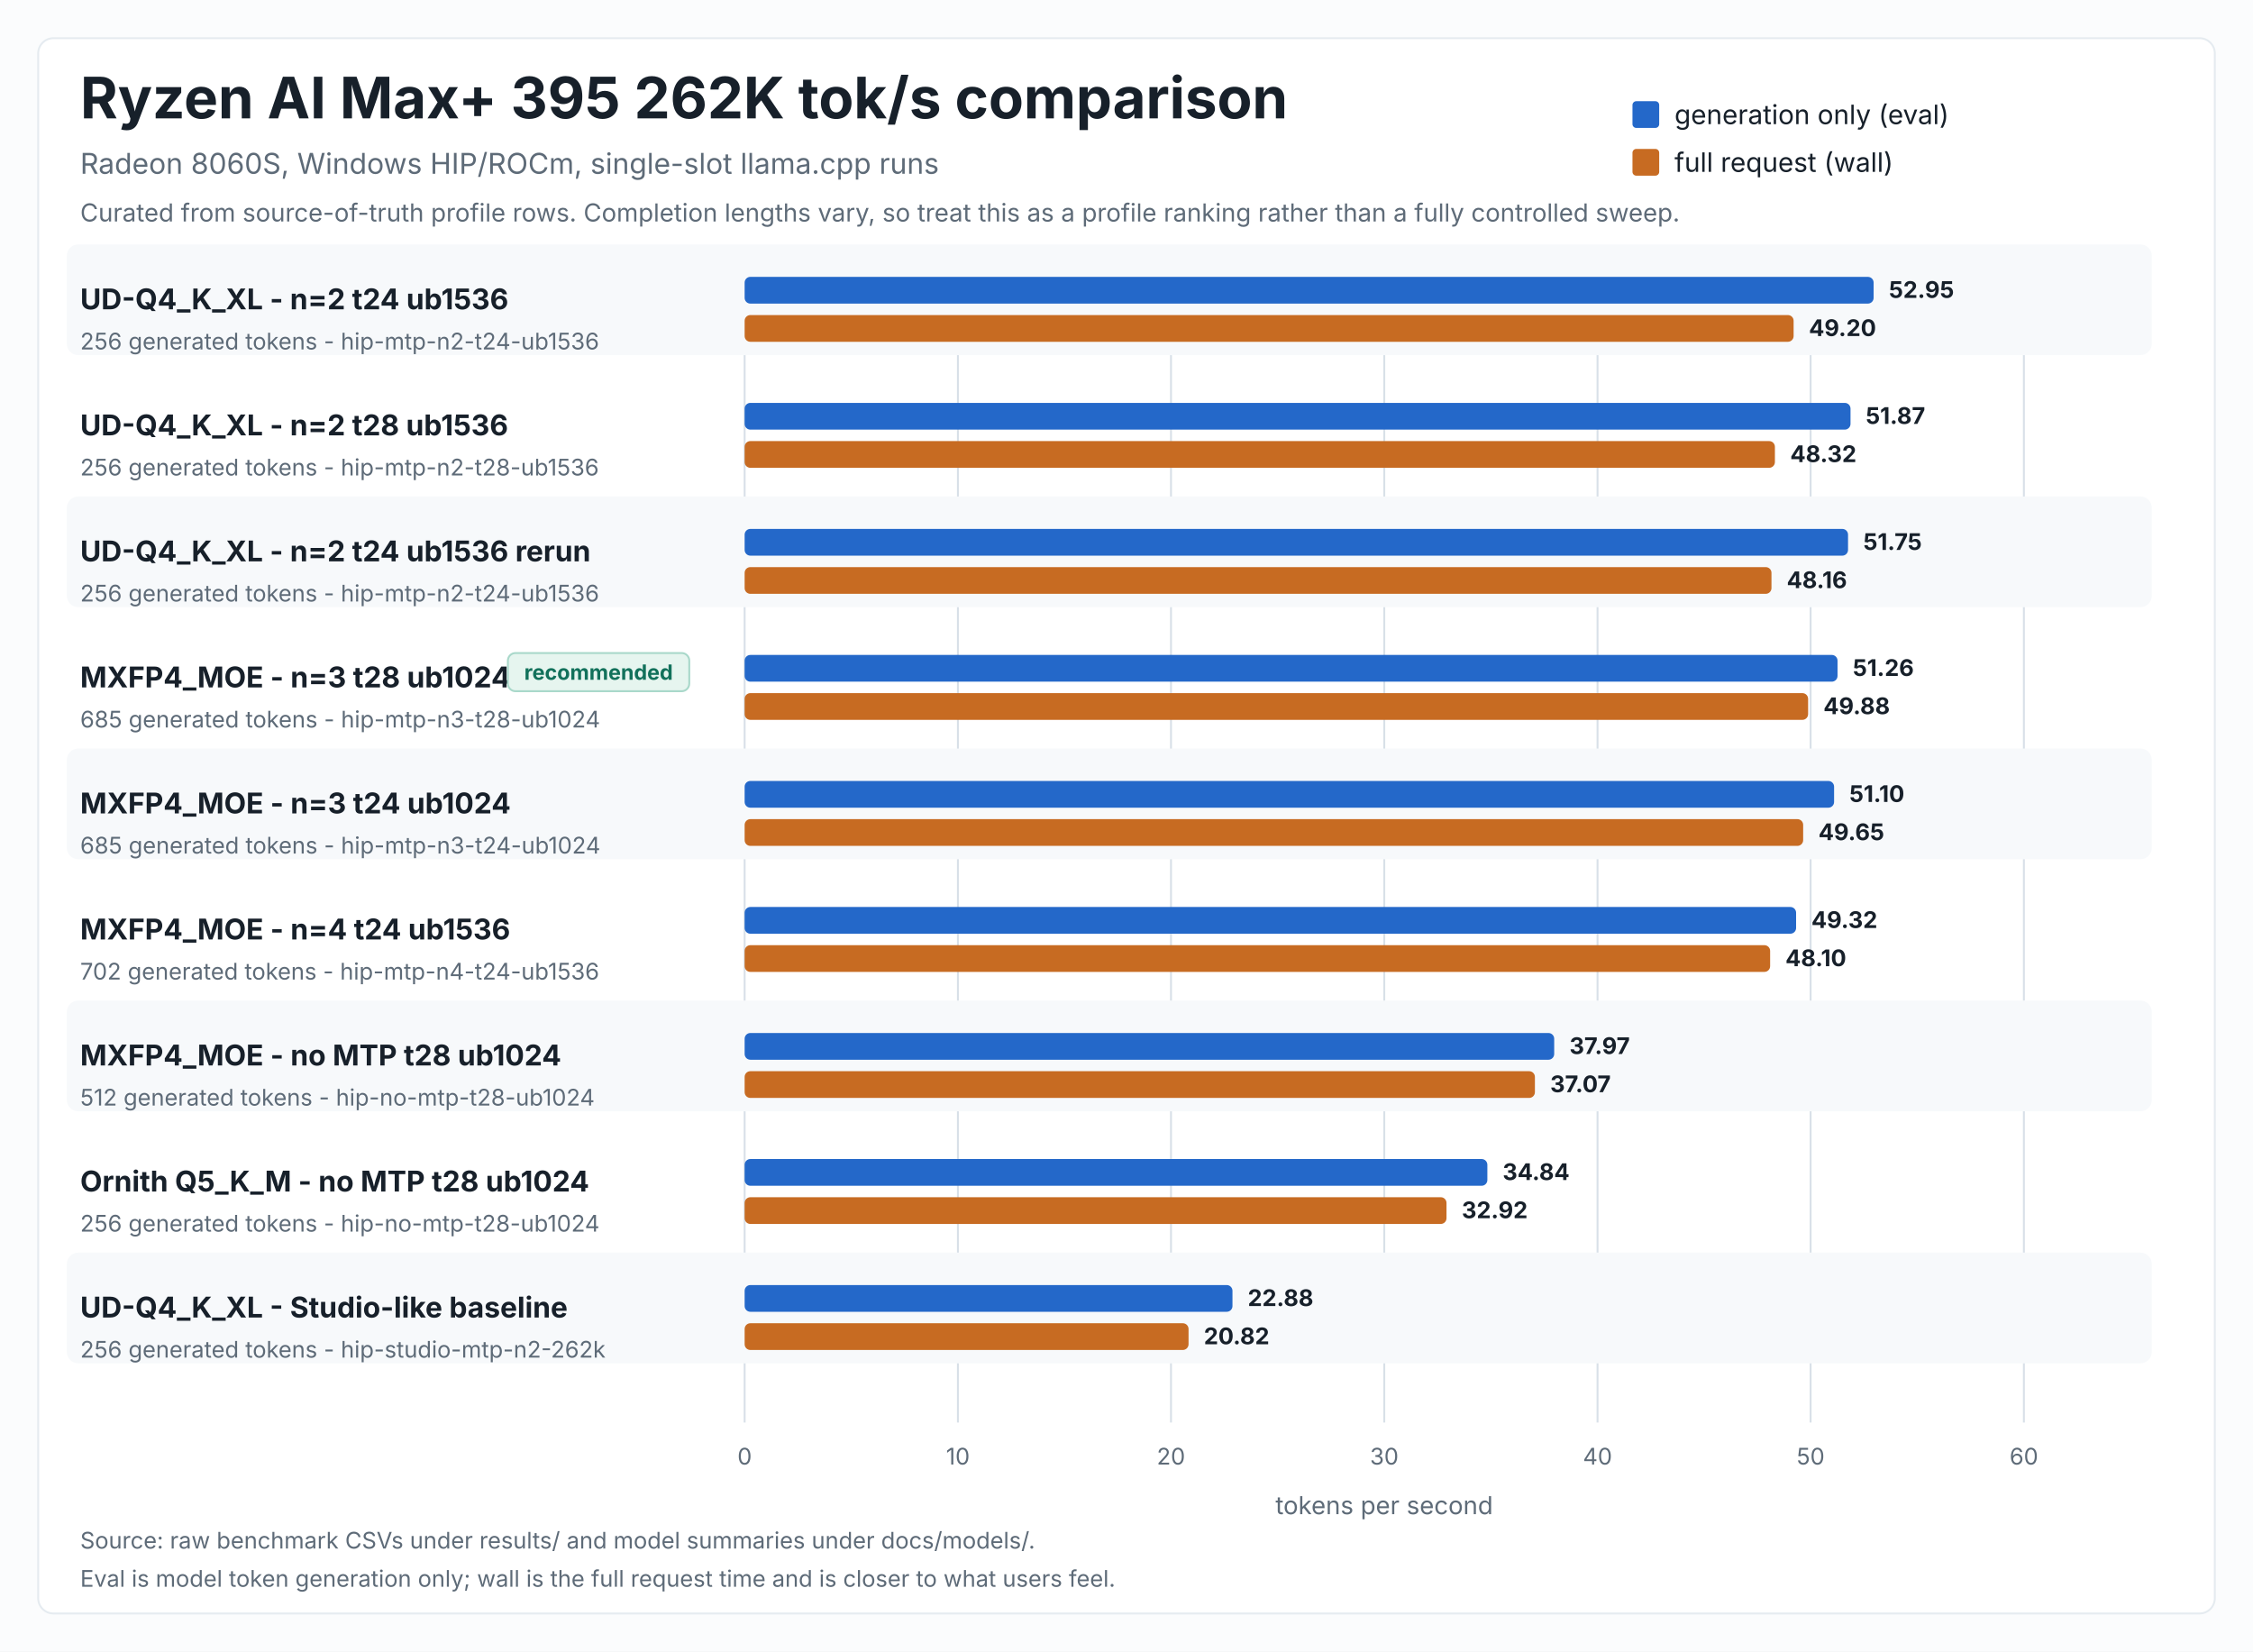
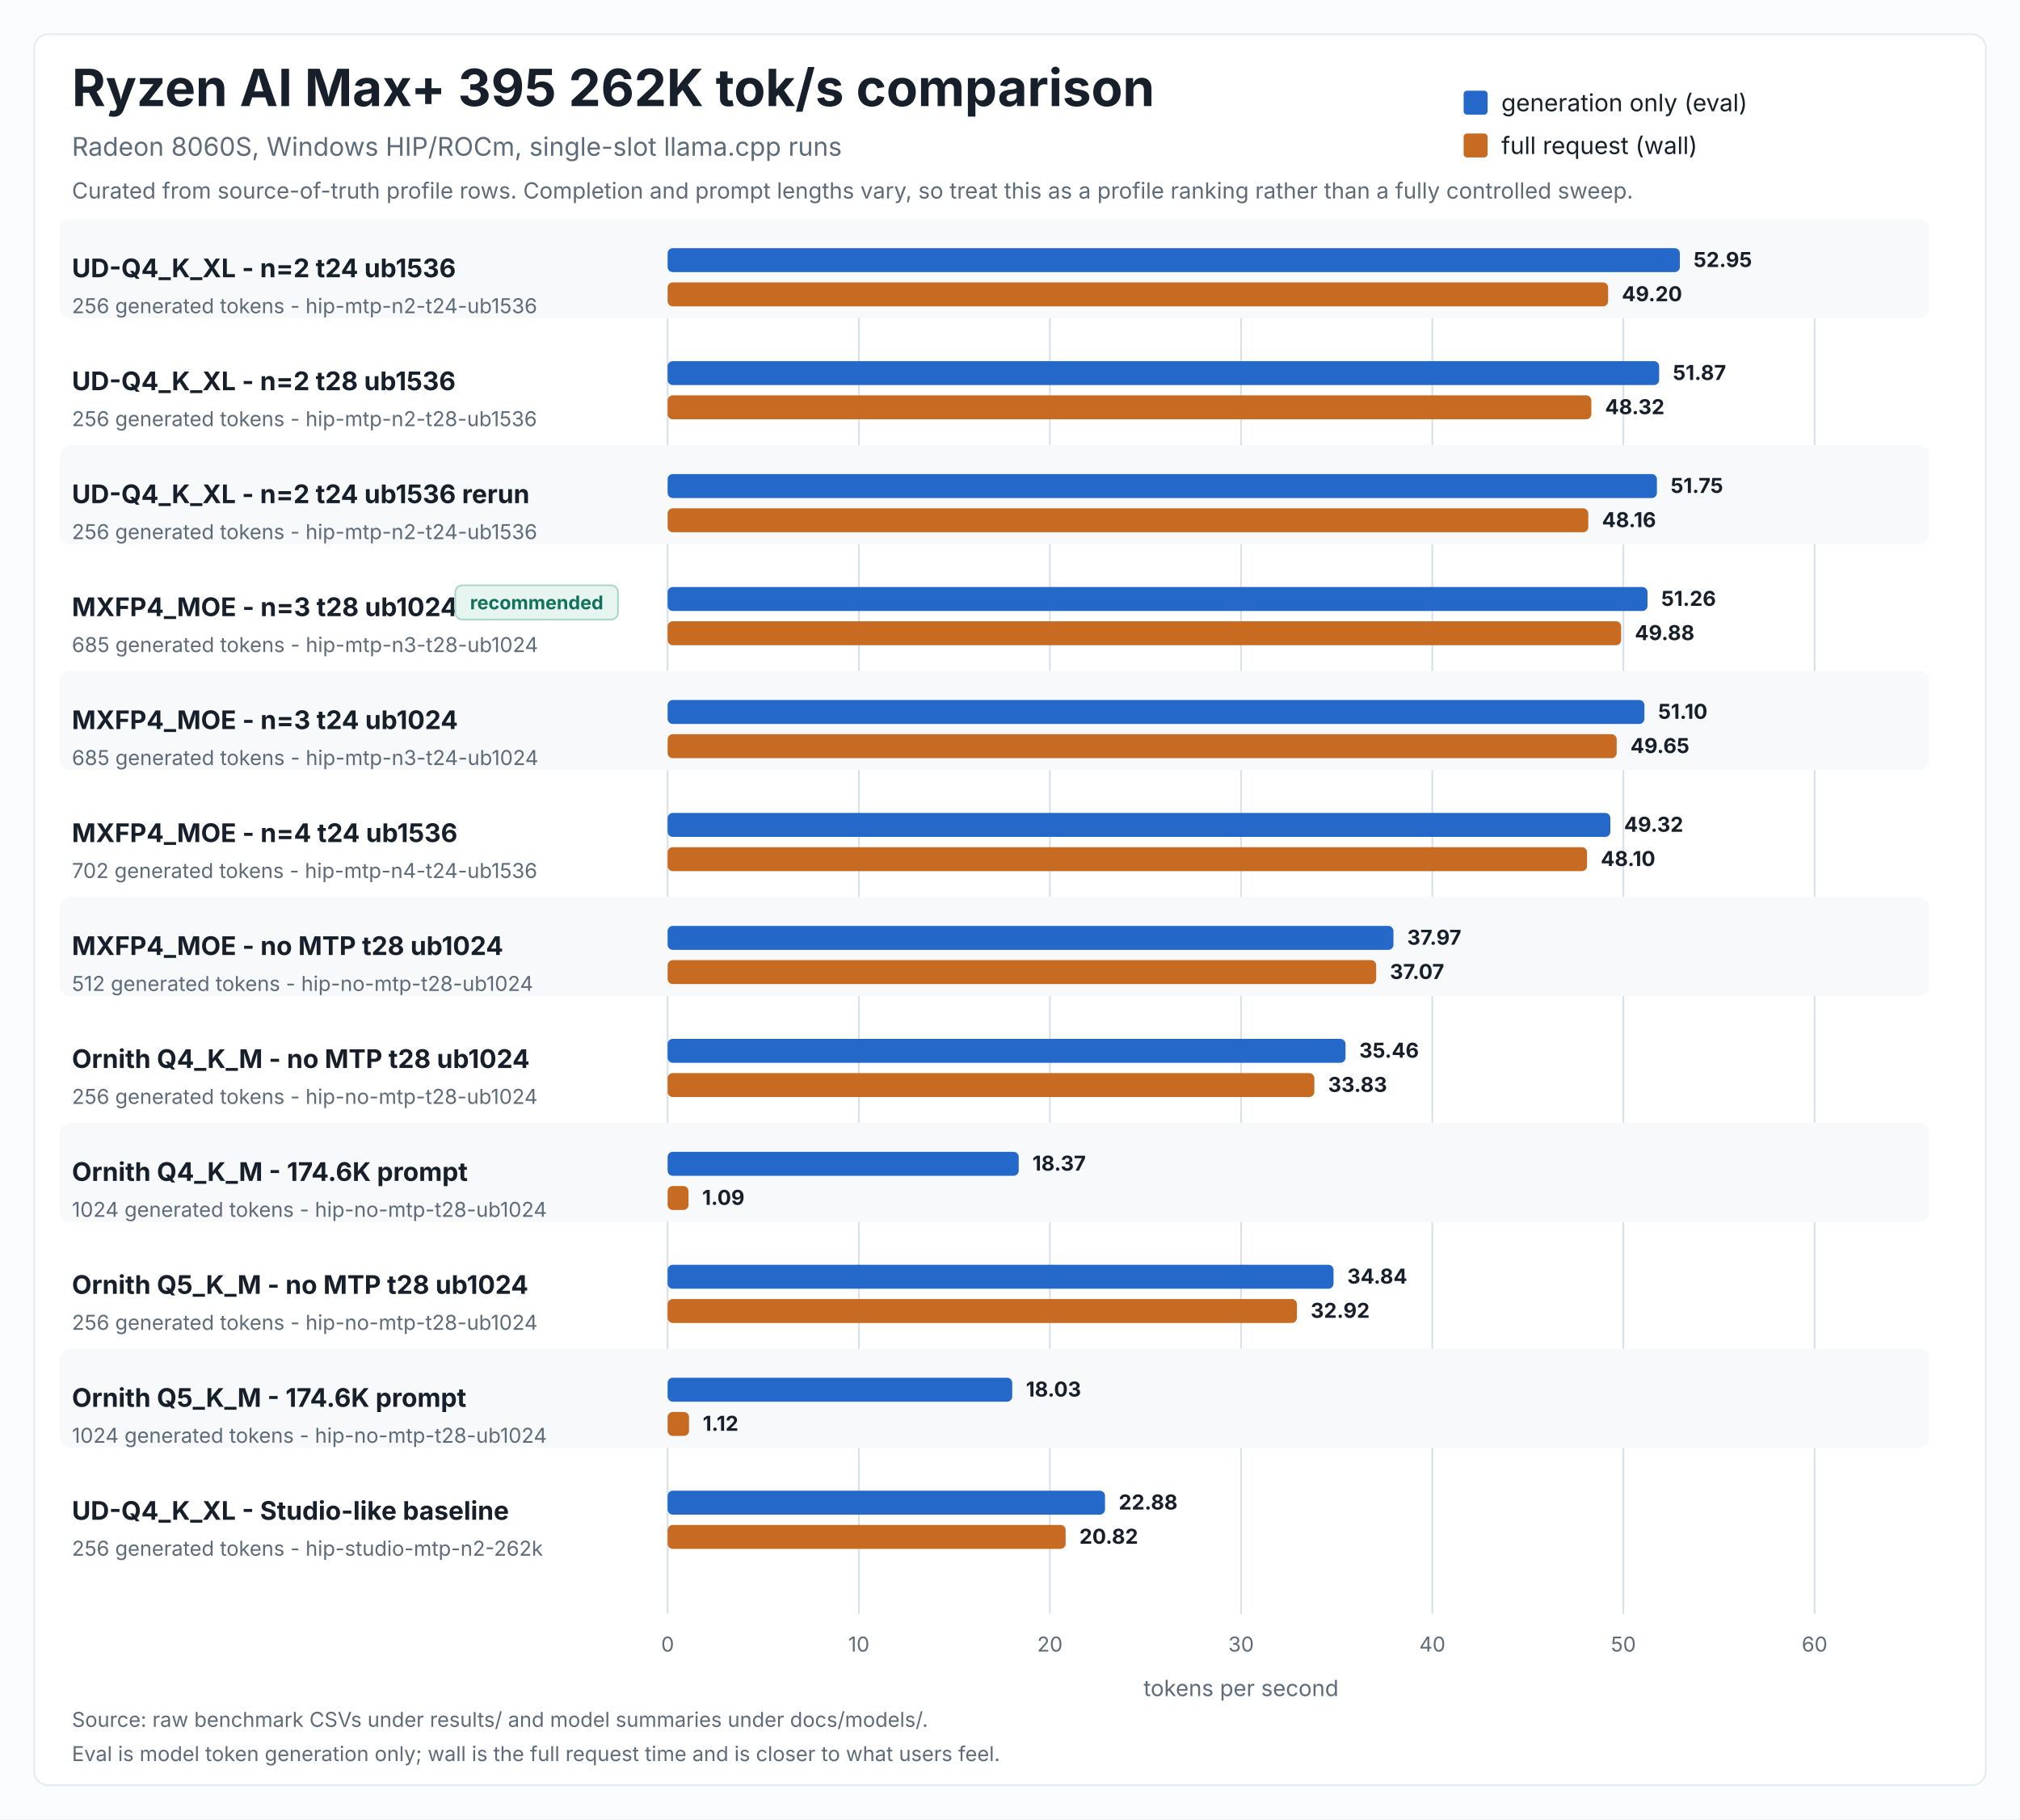
- <svg xmlns="http://www.w3.org/2000/svg" width="1180" height="865" viewBox="0 0 1180 865" role="img" aria-labelledby="title desc">
-   <rect width="1180" height="865" fill="#fbfcfd" />
-   <rect x="20" y="20" width="1140" height="825" rx="8" fill="#ffffff" stroke="#e5ebf0" />
+ <svg xmlns="http://www.w3.org/2000/svg" width="1180" height="1063" viewBox="0 0 1180 1063" role="img" aria-labelledby="title desc">
+   <rect width="1180" height="1063" fill="#fbfcfd" />
+   <rect x="20" y="20" width="1140" height="1023" rx="8" fill="#ffffff" stroke="#e5ebf0" />
  <text x="42" y="62" font-family="Inter, Segoe UI, Arial, sans-serif" font-size="30" font-weight="700" fill="#17202a">Ryzen AI Max+ 395 262K tok/s comparison</text>
  <text x="42" y="91" font-family="Inter, Segoe UI, Arial, sans-serif" font-size="15" fill="#5e6b78">Radeon 8060S, Windows HIP/ROCm, single-slot llama.cpp runs</text>
-   <text x="42" y="116" font-family="Inter, Segoe UI, Arial, sans-serif" font-size="13" fill="#5e6b78">Curated from source-of-truth profile rows. Completion lengths vary, so treat this as a profile ranking rather than a fully controlled sweep.</text>
+   <text x="42" y="116" font-family="Inter, Segoe UI, Arial, sans-serif" font-size="13" fill="#5e6b78">Curated from source-of-truth profile rows. Completion and prompt lengths vary, so treat this as a profile ranking rather than a fully controlled sweep.</text>
  <rect x="855" y="53" width="14" height="14" rx="2" fill="#2468c9" />
  <text x="877" y="65" font-family="Inter, Segoe UI, Arial, sans-serif" font-size="14" fill="#17202a">generation only (eval)</text>
  <rect x="855" y="78" width="14" height="14" rx="2" fill="#c76b22" />
  <text x="877" y="90" font-family="Inter, Segoe UI, Arial, sans-serif" font-size="14" fill="#17202a">full request (wall)</text>
-   <line x1="390.0" y1="136" x2="390.0" y2="745" stroke="#d8e0e8" stroke-width="1" />
-   <text x="390.0" y="767" text-anchor="middle" font-family="Inter, Segoe UI, Arial, sans-serif" font-size="12" fill="#5e6b78">0</text>
-   <line x1="501.7" y1="136" x2="501.7" y2="745" stroke="#d8e0e8" stroke-width="1" />
-   <text x="501.7" y="767" text-anchor="middle" font-family="Inter, Segoe UI, Arial, sans-serif" font-size="12" fill="#5e6b78">10</text>
-   <line x1="613.3" y1="136" x2="613.3" y2="745" stroke="#d8e0e8" stroke-width="1" />
-   <text x="613.3" y="767" text-anchor="middle" font-family="Inter, Segoe UI, Arial, sans-serif" font-size="12" fill="#5e6b78">20</text>
-   <line x1="725.0" y1="136" x2="725.0" y2="745" stroke="#d8e0e8" stroke-width="1" />
-   <text x="725.0" y="767" text-anchor="middle" font-family="Inter, Segoe UI, Arial, sans-serif" font-size="12" fill="#5e6b78">30</text>
-   <line x1="836.7" y1="136" x2="836.7" y2="745" stroke="#d8e0e8" stroke-width="1" />
-   <text x="836.7" y="767" text-anchor="middle" font-family="Inter, Segoe UI, Arial, sans-serif" font-size="12" fill="#5e6b78">40</text>
-   <line x1="948.3" y1="136" x2="948.3" y2="745" stroke="#d8e0e8" stroke-width="1" />
-   <text x="948.3" y="767" text-anchor="middle" font-family="Inter, Segoe UI, Arial, sans-serif" font-size="12" fill="#5e6b78">50</text>
-   <line x1="1060.0" y1="136" x2="1060.0" y2="745" stroke="#d8e0e8" stroke-width="1" />
-   <text x="1060.0" y="767" text-anchor="middle" font-family="Inter, Segoe UI, Arial, sans-serif" font-size="12" fill="#5e6b78">60</text>
-   <text x="725.0" y="793" text-anchor="middle" font-family="Inter, Segoe UI, Arial, sans-serif" font-size="13" fill="#5e6b78">tokens per second</text>
+   <line x1="390.0" y1="136" x2="390.0" y2="943" stroke="#d8e0e8" stroke-width="1" />
+   <text x="390.0" y="965" text-anchor="middle" font-family="Inter, Segoe UI, Arial, sans-serif" font-size="12" fill="#5e6b78">0</text>
+   <line x1="501.7" y1="136" x2="501.7" y2="943" stroke="#d8e0e8" stroke-width="1" />
+   <text x="501.7" y="965" text-anchor="middle" font-family="Inter, Segoe UI, Arial, sans-serif" font-size="12" fill="#5e6b78">10</text>
+   <line x1="613.3" y1="136" x2="613.3" y2="943" stroke="#d8e0e8" stroke-width="1" />
+   <text x="613.3" y="965" text-anchor="middle" font-family="Inter, Segoe UI, Arial, sans-serif" font-size="12" fill="#5e6b78">20</text>
+   <line x1="725.0" y1="136" x2="725.0" y2="943" stroke="#d8e0e8" stroke-width="1" />
+   <text x="725.0" y="965" text-anchor="middle" font-family="Inter, Segoe UI, Arial, sans-serif" font-size="12" fill="#5e6b78">30</text>
+   <line x1="836.7" y1="136" x2="836.7" y2="943" stroke="#d8e0e8" stroke-width="1" />
+   <text x="836.7" y="965" text-anchor="middle" font-family="Inter, Segoe UI, Arial, sans-serif" font-size="12" fill="#5e6b78">40</text>
+   <line x1="948.3" y1="136" x2="948.3" y2="943" stroke="#d8e0e8" stroke-width="1" />
+   <text x="948.3" y="965" text-anchor="middle" font-family="Inter, Segoe UI, Arial, sans-serif" font-size="12" fill="#5e6b78">50</text>
+   <line x1="1060.0" y1="136" x2="1060.0" y2="943" stroke="#d8e0e8" stroke-width="1" />
+   <text x="1060.0" y="965" text-anchor="middle" font-family="Inter, Segoe UI, Arial, sans-serif" font-size="12" fill="#5e6b78">60</text>
+   <text x="725.0" y="991" text-anchor="middle" font-family="Inter, Segoe UI, Arial, sans-serif" font-size="13" fill="#5e6b78">tokens per second</text>
  <rect x="35" y="128" width="1092" height="58" rx="6" fill="#f7f9fb" />
  <text x="42" y="162" font-family="Inter, Segoe UI, Arial, sans-serif" font-size="15" font-weight="650" fill="#17202a">UD-Q4_K_XL - n=2 t24 ub1536</text>
  <text x="42" y="183" font-family="Inter, Segoe UI, Arial, sans-serif" font-size="12" fill="#5e6b78">256 generated tokens - hip-mtp-n2-t24-ub1536</text>
  <rect x="390" y="145" width="591.3" height="14" rx="3" fill="#2468c9" />
  <rect x="390" y="165" width="549.4" height="14" rx="3" fill="#c76b22" />
  <text x="989.3" y="156" font-family="Inter, Segoe UI, Arial, sans-serif" font-size="12" font-weight="650" fill="#17202a">52.95</text>
  <text x="947.4" y="176" font-family="Inter, Segoe UI, Arial, sans-serif" font-size="12" font-weight="650" fill="#17202a">49.20</text>
  <text x="42" y="228" font-family="Inter, Segoe UI, Arial, sans-serif" font-size="15" font-weight="650" fill="#17202a">UD-Q4_K_XL - n=2 t28 ub1536</text>
  <text x="42" y="249" font-family="Inter, Segoe UI, Arial, sans-serif" font-size="12" fill="#5e6b78">256 generated tokens - hip-mtp-n2-t28-ub1536</text>
  <rect x="390" y="211" width="579.2" height="14" rx="3" fill="#2468c9" />
  <rect x="390" y="231" width="539.6" height="14" rx="3" fill="#c76b22" />
  <text x="977.2" y="222" font-family="Inter, Segoe UI, Arial, sans-serif" font-size="12" font-weight="650" fill="#17202a">51.87</text>
  <text x="937.6" y="242" font-family="Inter, Segoe UI, Arial, sans-serif" font-size="12" font-weight="650" fill="#17202a">48.32</text>
  <rect x="35" y="260" width="1092" height="58" rx="6" fill="#f7f9fb" />
  <text x="42" y="294" font-family="Inter, Segoe UI, Arial, sans-serif" font-size="15" font-weight="650" fill="#17202a">UD-Q4_K_XL - n=2 t24 ub1536 rerun</text>
  <text x="42" y="315" font-family="Inter, Segoe UI, Arial, sans-serif" font-size="12" fill="#5e6b78">256 generated tokens - hip-mtp-n2-t24-ub1536</text>
  <rect x="390" y="277" width="577.9" height="14" rx="3" fill="#2468c9" />
  <rect x="390" y="297" width="537.8" height="14" rx="3" fill="#c76b22" />
  <text x="975.9" y="288" font-family="Inter, Segoe UI, Arial, sans-serif" font-size="12" font-weight="650" fill="#17202a">51.75</text>
  <text x="935.8" y="308" font-family="Inter, Segoe UI, Arial, sans-serif" font-size="12" font-weight="650" fill="#17202a">48.16</text>
  <text x="42" y="360" font-family="Inter, Segoe UI, Arial, sans-serif" font-size="15" font-weight="650" fill="#17202a">MXFP4_MOE - n=3 t28 ub1024</text>
  <text x="42" y="381" font-family="Inter, Segoe UI, Arial, sans-serif" font-size="12" fill="#5e6b78">685 generated tokens - hip-mtp-n3-t28-ub1024</text>
  <rect x="266" y="342" width="95" height="20" rx="4" fill="#e6f5ef" stroke="#a9d8ca" />
  <text x="313.5" y="356" text-anchor="middle" font-family="Inter, Segoe UI, Arial, sans-serif" font-size="11" font-weight="650" fill="#12715b">recommended</text>
  <rect x="390" y="343" width="572.4" height="14" rx="3" fill="#2468c9" />
  <rect x="390" y="363" width="557.0" height="14" rx="3" fill="#c76b22" />
  <text x="970.4" y="354" font-family="Inter, Segoe UI, Arial, sans-serif" font-size="12" font-weight="650" fill="#17202a">51.26</text>
  <text x="955.0" y="374" font-family="Inter, Segoe UI, Arial, sans-serif" font-size="12" font-weight="650" fill="#17202a">49.88</text>
  <rect x="35" y="392" width="1092" height="58" rx="6" fill="#f7f9fb" />
  <text x="42" y="426" font-family="Inter, Segoe UI, Arial, sans-serif" font-size="15" font-weight="650" fill="#17202a">MXFP4_MOE - n=3 t24 ub1024</text>
  <text x="42" y="447" font-family="Inter, Segoe UI, Arial, sans-serif" font-size="12" fill="#5e6b78">685 generated tokens - hip-mtp-n3-t24-ub1024</text>
  <rect x="390" y="409" width="570.6" height="14" rx="3" fill="#2468c9" />
  <rect x="390" y="429" width="554.4" height="14" rx="3" fill="#c76b22" />
  <text x="968.6" y="420" font-family="Inter, Segoe UI, Arial, sans-serif" font-size="12" font-weight="650" fill="#17202a">51.10</text>
  <text x="952.4" y="440" font-family="Inter, Segoe UI, Arial, sans-serif" font-size="12" font-weight="650" fill="#17202a">49.65</text>
  <text x="42" y="492" font-family="Inter, Segoe UI, Arial, sans-serif" font-size="15" font-weight="650" fill="#17202a">MXFP4_MOE - n=4 t24 ub1536</text>
  <text x="42" y="513" font-family="Inter, Segoe UI, Arial, sans-serif" font-size="12" fill="#5e6b78">702 generated tokens - hip-mtp-n4-t24-ub1536</text>
  <rect x="390" y="475" width="550.7" height="14" rx="3" fill="#2468c9" />
  <rect x="390" y="495" width="537.1" height="14" rx="3" fill="#c76b22" />
  <text x="948.7" y="486" font-family="Inter, Segoe UI, Arial, sans-serif" font-size="12" font-weight="650" fill="#17202a">49.32</text>
  <text x="935.1" y="506" font-family="Inter, Segoe UI, Arial, sans-serif" font-size="12" font-weight="650" fill="#17202a">48.10</text>
  <rect x="35" y="524" width="1092" height="58" rx="6" fill="#f7f9fb" />
  <text x="42" y="558" font-family="Inter, Segoe UI, Arial, sans-serif" font-size="15" font-weight="650" fill="#17202a">MXFP4_MOE - no MTP t28 ub1024</text>
  <text x="42" y="579" font-family="Inter, Segoe UI, Arial, sans-serif" font-size="12" fill="#5e6b78">512 generated tokens - hip-no-mtp-t28-ub1024</text>
  <rect x="390" y="541" width="424.0" height="14" rx="3" fill="#2468c9" />
  <rect x="390" y="561" width="413.9" height="14" rx="3" fill="#c76b22" />
  <text x="822.0" y="552" font-family="Inter, Segoe UI, Arial, sans-serif" font-size="12" font-weight="650" fill="#17202a">37.97</text>
  <text x="811.9" y="572" font-family="Inter, Segoe UI, Arial, sans-serif" font-size="12" font-weight="650" fill="#17202a">37.07</text>
-   <text x="42" y="624" font-family="Inter, Segoe UI, Arial, sans-serif" font-size="15" font-weight="650" fill="#17202a">Ornith Q5_K_M - no MTP t28 ub1024</text>
+   <text x="42" y="624" font-family="Inter, Segoe UI, Arial, sans-serif" font-size="15" font-weight="650" fill="#17202a">Ornith Q4_K_M - no MTP t28 ub1024</text>
  <text x="42" y="645" font-family="Inter, Segoe UI, Arial, sans-serif" font-size="12" fill="#5e6b78">256 generated tokens - hip-no-mtp-t28-ub1024</text>
-   <rect x="390" y="607" width="389.0" height="14" rx="3" fill="#2468c9" />
-   <rect x="390" y="627" width="367.6" height="14" rx="3" fill="#c76b22" />
-   <text x="787.0" y="618" font-family="Inter, Segoe UI, Arial, sans-serif" font-size="12" font-weight="650" fill="#17202a">34.84</text>
-   <text x="765.6" y="638" font-family="Inter, Segoe UI, Arial, sans-serif" font-size="12" font-weight="650" fill="#17202a">32.92</text>
+   <rect x="390" y="607" width="396.0" height="14" rx="3" fill="#2468c9" />
+   <rect x="390" y="627" width="377.8" height="14" rx="3" fill="#c76b22" />
+   <text x="794.0" y="618" font-family="Inter, Segoe UI, Arial, sans-serif" font-size="12" font-weight="650" fill="#17202a">35.46</text>
+   <text x="775.8" y="638" font-family="Inter, Segoe UI, Arial, sans-serif" font-size="12" font-weight="650" fill="#17202a">33.83</text>
  <rect x="35" y="656" width="1092" height="58" rx="6" fill="#f7f9fb" />
-   <text x="42" y="690" font-family="Inter, Segoe UI, Arial, sans-serif" font-size="15" font-weight="650" fill="#17202a">UD-Q4_K_XL - Studio-like baseline</text>
-   <text x="42" y="711" font-family="Inter, Segoe UI, Arial, sans-serif" font-size="12" fill="#5e6b78">256 generated tokens - hip-studio-mtp-n2-262k</text>
-   <rect x="390" y="673" width="255.5" height="14" rx="3" fill="#2468c9" />
-   <rect x="390" y="693" width="232.5" height="14" rx="3" fill="#c76b22" />
-   <text x="653.5" y="684" font-family="Inter, Segoe UI, Arial, sans-serif" font-size="12" font-weight="650" fill="#17202a">22.88</text>
-   <text x="630.5" y="704" font-family="Inter, Segoe UI, Arial, sans-serif" font-size="12" font-weight="650" fill="#17202a">20.82</text>
-   <text x="42" y="811" font-family="Inter, Segoe UI, Arial, sans-serif" font-size="12" fill="#5e6b78">Source: raw benchmark CSVs under results/ and model summaries under docs/models/.</text>
-   <text x="42" y="831" font-family="Inter, Segoe UI, Arial, sans-serif" font-size="12" fill="#5e6b78">Eval is model token generation only; wall is the full request time and is closer to what users feel.</text>
+   <text x="42" y="690" font-family="Inter, Segoe UI, Arial, sans-serif" font-size="15" font-weight="650" fill="#17202a">Ornith Q4_K_M - 174.6K prompt</text>
+   <text x="42" y="711" font-family="Inter, Segoe UI, Arial, sans-serif" font-size="12" fill="#5e6b78">1024 generated tokens - hip-no-mtp-t28-ub1024</text>
+   <rect x="390" y="673" width="205.1" height="14" rx="3" fill="#2468c9" />
+   <rect x="390" y="693" width="12.2" height="14" rx="3" fill="#c76b22" />
+   <text x="603.1" y="684" font-family="Inter, Segoe UI, Arial, sans-serif" font-size="12" font-weight="650" fill="#17202a">18.37</text>
+   <text x="410.2" y="704" font-family="Inter, Segoe UI, Arial, sans-serif" font-size="12" font-weight="650" fill="#17202a">1.09</text>
+   <text x="42" y="756" font-family="Inter, Segoe UI, Arial, sans-serif" font-size="15" font-weight="650" fill="#17202a">Ornith Q5_K_M - no MTP t28 ub1024</text>
+   <text x="42" y="777" font-family="Inter, Segoe UI, Arial, sans-serif" font-size="12" fill="#5e6b78">256 generated tokens - hip-no-mtp-t28-ub1024</text>
+   <rect x="390" y="739" width="389.0" height="14" rx="3" fill="#2468c9" />
+   <rect x="390" y="759" width="367.6" height="14" rx="3" fill="#c76b22" />
+   <text x="787.0" y="750" font-family="Inter, Segoe UI, Arial, sans-serif" font-size="12" font-weight="650" fill="#17202a">34.84</text>
+   <text x="765.6" y="770" font-family="Inter, Segoe UI, Arial, sans-serif" font-size="12" font-weight="650" fill="#17202a">32.92</text>
+   <rect x="35" y="788" width="1092" height="58" rx="6" fill="#f7f9fb" />
+   <text x="42" y="822" font-family="Inter, Segoe UI, Arial, sans-serif" font-size="15" font-weight="650" fill="#17202a">Ornith Q5_K_M - 174.6K prompt</text>
+   <text x="42" y="843" font-family="Inter, Segoe UI, Arial, sans-serif" font-size="12" fill="#5e6b78">1024 generated tokens - hip-no-mtp-t28-ub1024</text>
+   <rect x="390" y="805" width="201.3" height="14" rx="3" fill="#2468c9" />
+   <rect x="390" y="825" width="12.5" height="14" rx="3" fill="#c76b22" />
+   <text x="599.3" y="816" font-family="Inter, Segoe UI, Arial, sans-serif" font-size="12" font-weight="650" fill="#17202a">18.03</text>
+   <text x="410.5" y="836" font-family="Inter, Segoe UI, Arial, sans-serif" font-size="12" font-weight="650" fill="#17202a">1.12</text>
+   <text x="42" y="888" font-family="Inter, Segoe UI, Arial, sans-serif" font-size="15" font-weight="650" fill="#17202a">UD-Q4_K_XL - Studio-like baseline</text>
+   <text x="42" y="909" font-family="Inter, Segoe UI, Arial, sans-serif" font-size="12" fill="#5e6b78">256 generated tokens - hip-studio-mtp-n2-262k</text>
+   <rect x="390" y="871" width="255.5" height="14" rx="3" fill="#2468c9" />
+   <rect x="390" y="891" width="232.5" height="14" rx="3" fill="#c76b22" />
+   <text x="653.5" y="882" font-family="Inter, Segoe UI, Arial, sans-serif" font-size="12" font-weight="650" fill="#17202a">22.88</text>
+   <text x="630.5" y="902" font-family="Inter, Segoe UI, Arial, sans-serif" font-size="12" font-weight="650" fill="#17202a">20.82</text>
+   <text x="42" y="1009" font-family="Inter, Segoe UI, Arial, sans-serif" font-size="12" fill="#5e6b78">Source: raw benchmark CSVs under results/ and model summaries under docs/models/.</text>
+   <text x="42" y="1029" font-family="Inter, Segoe UI, Arial, sans-serif" font-size="12" fill="#5e6b78">Eval is model token generation only; wall is the full request time and is closer to what users feel.</text>
</svg>
